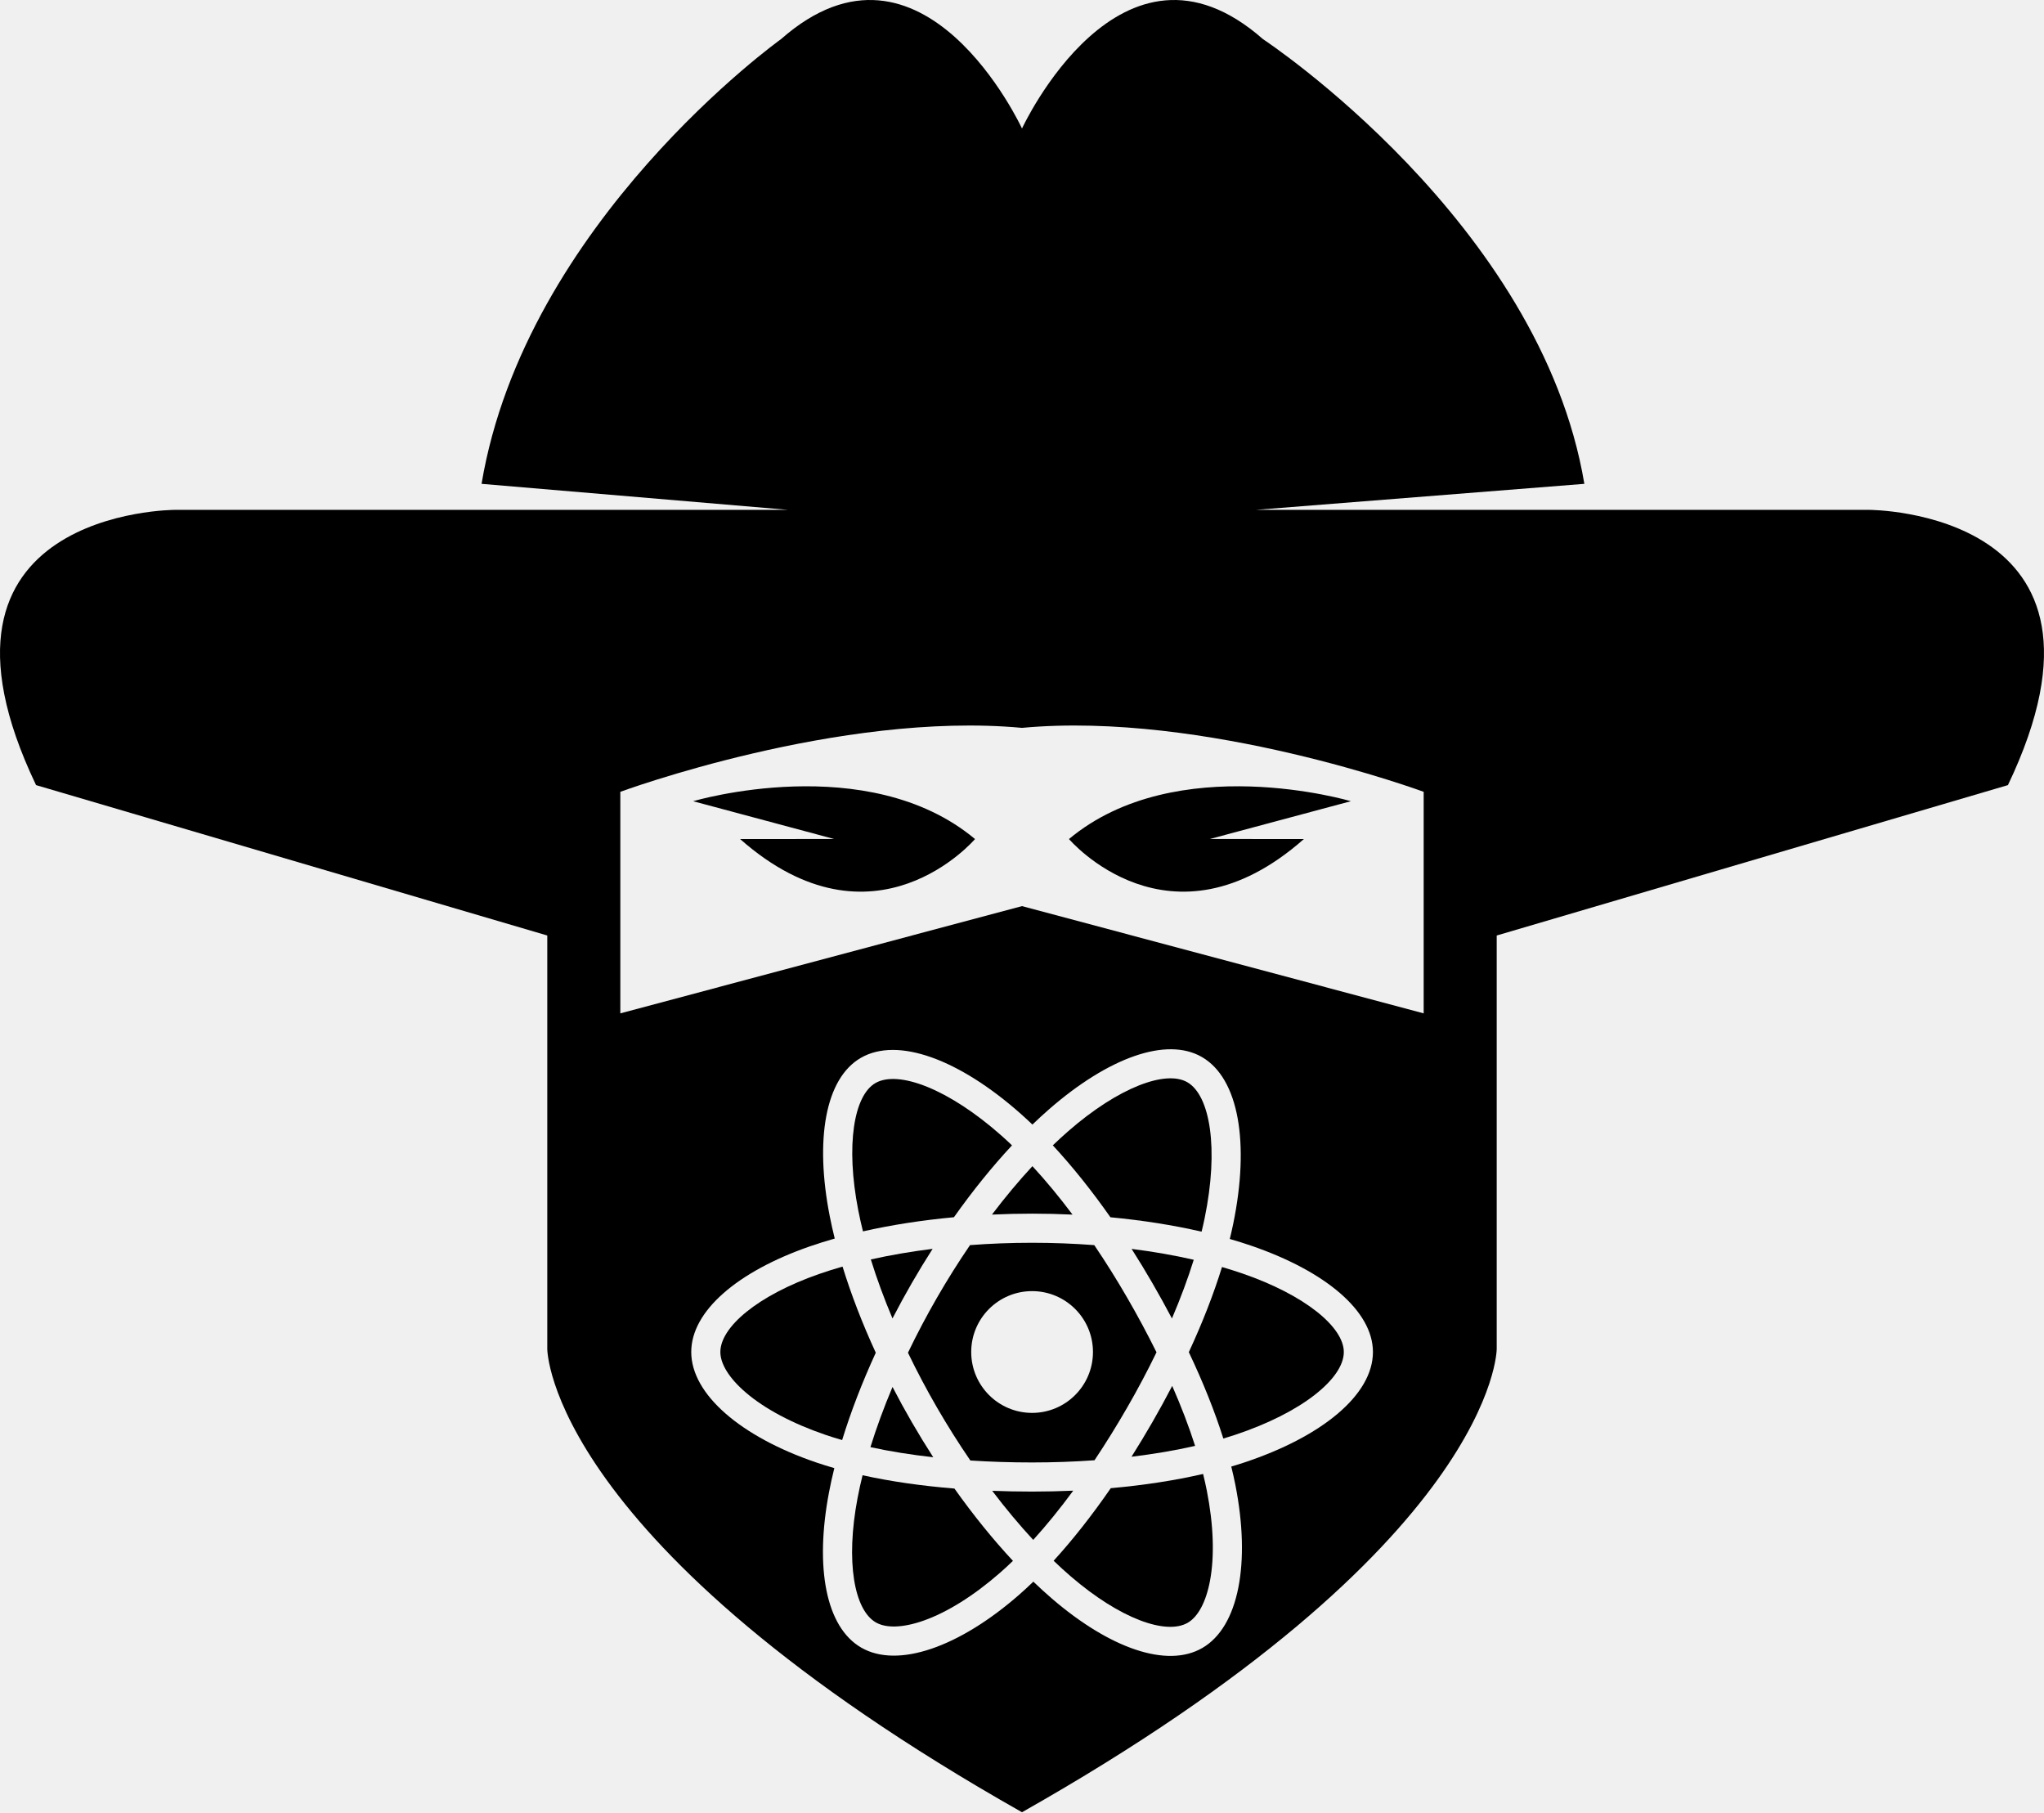
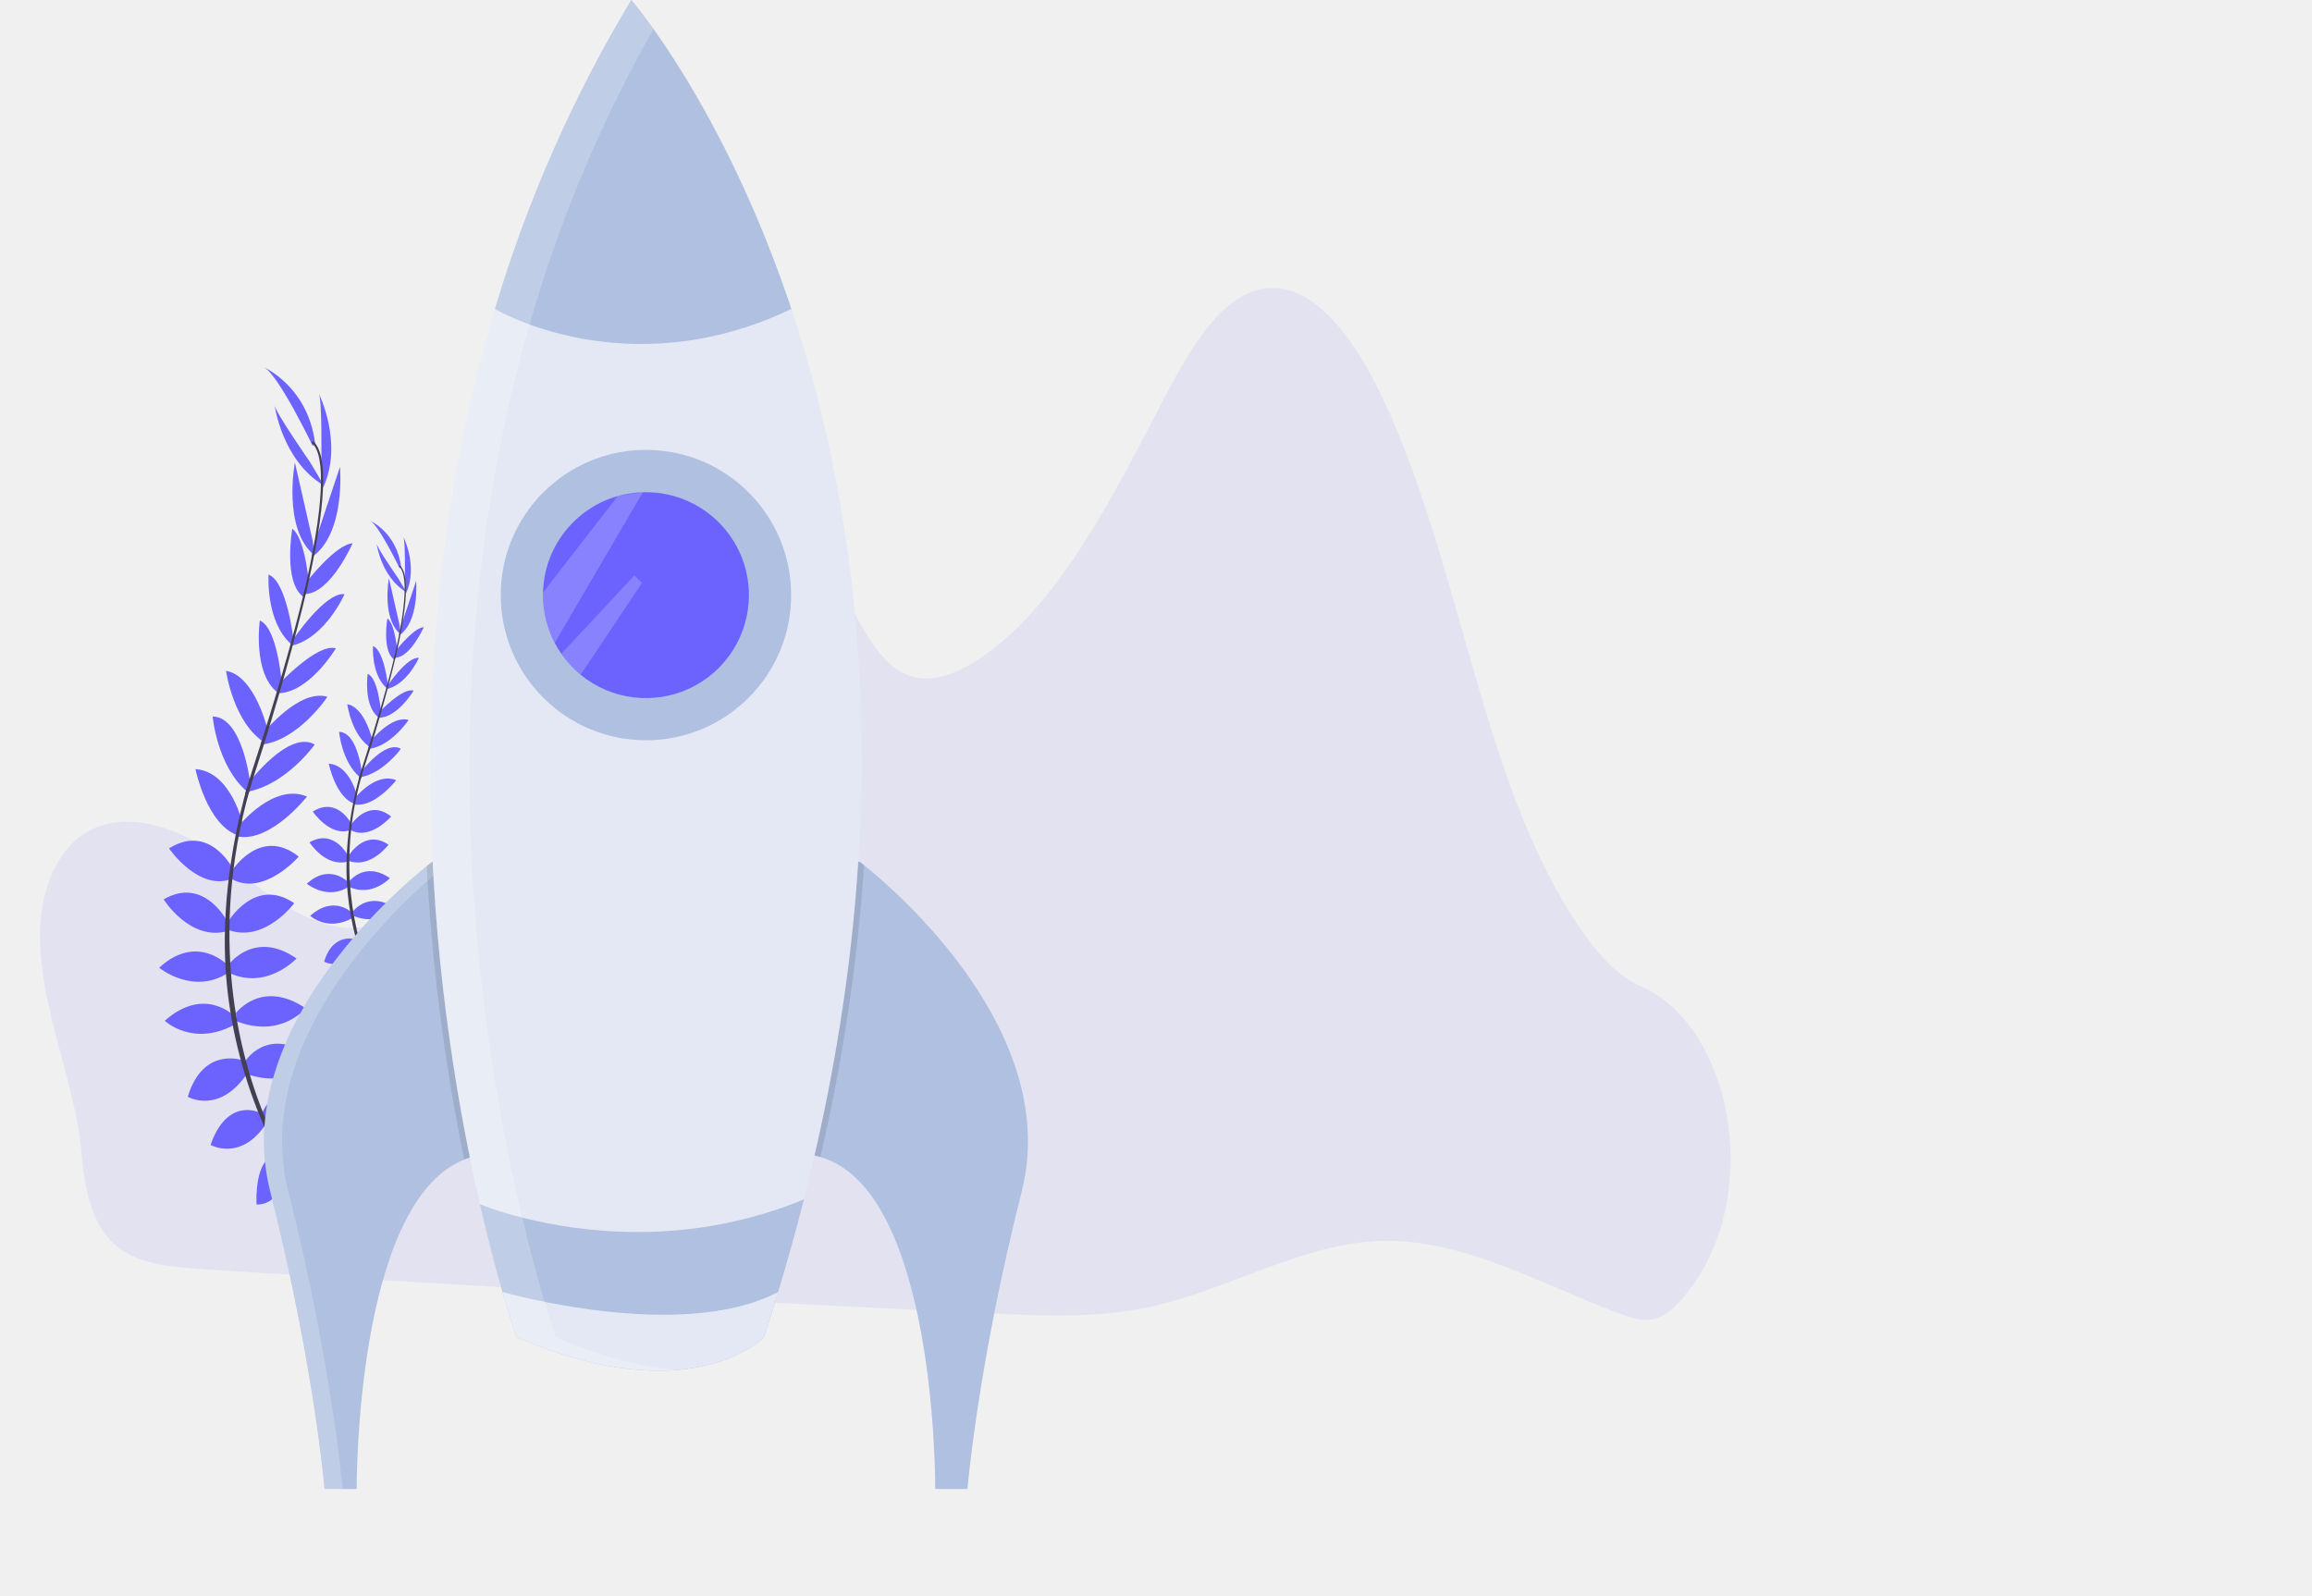
- <svg xmlns="http://www.w3.org/2000/svg" version="1.1" id="Layer_1" x="0px" y="0px" width="576.842px" height="511.328px" viewBox="0 0 576.842 511.328" enable-background="new 0 0 576.842 511.328" xml:space="preserve">
-   <rect x="-18.973" y="-57.239" display="none" fill="#CFCECE" width="613.389" height="613.389" />
-   <path d="M195.607,226.063l39.777,10.658l-26.518,0.019c37.883,33.406,66.295,0,66.295,0  C244.855,211.427,195.607,226.063,195.607,226.063z" />
-   <path d="M367.976,236.739l-26.519-0.019l39.778-10.658c0,0-49.249-14.636-79.556,10.677  C301.68,236.739,330.093,270.146,367.976,236.739z" />
+ <svg xmlns="http://www.w3.org/2000/svg" width="1140.56" height="787.27">
  <g>
-     <path d="M302.682,342.705c-3.734-4.975-7.53-9.562-11.321-13.667c-3.851,4.154-7.679,8.733-11.417,13.662   C287.52,342.346,295.106,342.347,302.682,342.705z" />
-     <path d="M330.813,391.038c-1.784,3.439-3.644,6.838-5.578,10.193c-1.904,3.302-3.873,6.566-5.906,9.79   c6.345-0.762,12.367-1.786,17.944-3.06C335.553,402.57,333.386,396.899,330.813,391.038z" />
-     <path d="M273.85,412.086c5.609,0.362,11.433,0.55,17.419,0.55c6.011,0,11.91-0.211,17.616-0.619   c3.238-4.861,6.316-9.827,9.231-14.891c2.939-5.091,5.696-10.285,8.267-15.572c-2.597-5.234-5.362-10.382-8.295-15.437   c-2.914-5.04-6.005-9.978-9.269-14.8c-5.72-0.436-11.594-0.664-17.55-0.664c-5.93,0-11.797,0.226-17.519,0.658   c-3.296,4.83-6.408,9.785-9.328,14.851v-0.001c-2.921,5.065-5.651,10.238-8.183,15.509c2.539,5.27,5.276,10.44,8.208,15.502   C267.393,402.26,270.529,407.234,273.85,412.086z M291.268,364.294c9.489,0,17.181,7.691,17.181,17.179   c0,9.488-7.691,17.179-17.181,17.179c-9.486,0-17.179-7.69-17.179-17.179C274.089,371.985,281.781,364.294,291.268,364.294z" />
-     <path d="M319.352,352.379c2.019,3.165,3.97,6.372,5.85,9.622c1.911,3.299,3.757,6.636,5.535,10.01   c2.432-5.696,4.499-11.252,6.156-16.566C331.37,354.184,325.49,353.154,319.352,352.379z" />
-     <path d="M263.199,352.364c-6.098,0.761-11.951,1.766-17.441,2.993c1.672,5.391,3.72,10.971,6.113,16.647   c1.733-3.358,3.544-6.675,5.431-9.948C259.191,358.779,261.158,355.547,263.199,352.364z" />
-     <path d="M339.104,347.521c0.312-1.27,0.6-2.544,0.865-3.824c4.047-19.648,1.541-34.631-4.899-38.346   c-6.05-3.489-19.323,1.392-33.526,13.753c-1.509,1.314-2.983,2.668-4.425,4.057c5.498,5.925,10.976,12.77,16.262,20.297   C322.455,344.309,331.123,345.679,339.104,347.521z" />
-     <path d="M263.375,411.168c-2.091-3.245-4.105-6.539-6.04-9.88c-1.896-3.274-3.714-6.594-5.454-9.954   c-2.445,5.798-4.537,11.499-6.235,16.983C251.132,409.513,257.075,410.465,263.375,411.168z" />
-     <path d="M350.58,359.302c-1.842-0.634-3.752-1.234-5.719-1.805c-2.367,7.658-5.526,15.749-9.362,24.017   c4.019,8.467,7.306,16.664,9.741,24.371c1.1-0.325,2.18-0.662,3.23-1.01h0.001c19.042-6.311,30.77-15.965,30.77-23.402   C379.241,374.49,368.383,365.429,350.58,359.302z" />
-     <path d="M243.539,347.436c7.962-1.804,16.624-3.151,25.671-3.989c5.277-7.447,10.799-14.279,16.389-20.28   c-0.965-0.923-1.928-1.814-2.887-2.666c-15.001-13.319-29.232-18.632-35.669-14.905c-6.042,3.497-8.443,17.436-4.827,35.914   C242.607,343.494,243.048,345.471,243.539,347.436z" />
-     <path d="M291.269,420.853c-3.817,0-7.573-0.073-11.256-0.218c3.795,5.001,7.68,9.649,11.575,13.853   c3.765-4.145,7.547-8.8,11.294-13.892C299.065,420.766,295.19,420.853,291.269,420.853z" />
-     <path d="M527.504,143.86H354.376l92.748-7.344c-12.368-73.872-90.688-125.468-90.688-125.468   c-40.077-35.281-68.016,25.212-68.016,25.212s-27.937-60.493-68.016-25.212c0,0-72.137,51.596-84.503,125.468l86.565,7.344H49.338   c0,0-76.259,0-39.162,77.661l144.274,42.434v116.676c0,0,0,54.931,133.97,130.697c133.97-75.767,133.97-130.697,133.97-130.697   V263.955l144.274-42.434C603.762,143.86,527.504,143.86,527.504,143.86z M351.057,412.675c-1.166,0.388-2.361,0.758-3.579,1.117   c0.435,1.748,0.822,3.464,1.154,5.143c4.354,21.993,1.001,40.069-9.318,46.044c-9.99,5.783-26.14,0.102-42.49-13.968   c-1.776-1.533-3.511-3.115-5.2-4.745c-1.34,1.297-2.68,2.534-4.015,3.7c-16.88,14.756-34.214,20.876-44.543,14.921   c-10-5.769-13.142-22.595-9.118-43.787c0.44-2.303,0.944-4.593,1.511-6.868c-1.748-0.498-3.482-1.041-5.202-1.626   c-21.216-7.251-35.179-19.209-35.179-31.133c0-11.543,13.008-22.673,33.376-29.774c2.276-0.793,4.656-1.539,7.12-2.239   c-0.527-2.111-1.001-4.235-1.422-6.371c-4.22-21.567-1.25-38.802,8.775-44.605c10.457-6.054,27.871,0.445,45.244,15.872   c1.08,0.962,2.144,1.943,3.188,2.944c1.56-1.506,3.157-2.971,4.79-4.396c16.577-14.427,32.991-20.461,43.026-14.672   c10.467,6.034,13.532,24.367,8.845,47.122c-0.293,1.415-0.612,2.823-0.957,4.225c2.081,0.6,4.146,1.25,6.193,1.951   c20.778,7.153,34.204,18.358,34.204,29.943C387.459,393.555,373.111,405.368,351.057,412.675z M401.778,285.923l-113.357-30.259   l-113.357,30.259v-62.508c0,0,61.83-22.833,113.357-18.046c51.527-4.788,113.357,18.046,113.357,18.046V285.923z" />
-     <path d="M339.528,415.878c-7.969,1.841-16.755,3.19-26.056,4.017c-5.287,7.653-10.705,14.547-16.126,20.477   c1.619,1.558,3.234,3.03,4.838,4.409c13.981,12.032,26.948,16.595,33.011,13.084c2.85-1.647,5.153-5.766,6.299-11.941   c1.276-6.873,1-15.666-0.924-25.392C340.269,419.013,339.92,417.462,339.528,415.878z" />
-     <path d="M237.78,357.375c-2.227,0.631-4.435,1.325-6.622,2.085c-17.419,6.072-27.864,15.008-27.864,22.013   c0,3.293,2.411,7.35,7.181,11.437c5.311,4.546,13.058,8.713,22.438,11.92c1.571,0.533,3.154,1.029,4.75,1.486   c2.43-7.922,5.632-16.24,9.493-24.643C243.346,373.395,240.188,365.206,237.78,357.375z" />
-     <path d="M243.426,416.245c-0.527,2.115-0.996,4.246-1.405,6.388c-3.44,18.122-0.919,31.634,5.15,35.134   c2.852,1.645,7.57,1.584,13.493-0.508h0.001c6.592-2.328,14.071-6.957,21.536-13.481c1.249-1.095,2.471-2.222,3.665-3.376   c-5.618-6.028-11.192-12.913-16.514-20.403C260.029,419.242,251.306,417.988,243.426,416.245z" />
+     <rect fill="none" id="canvas_background" height="402" width="582" y="-1" x="-1" />
+   </g>
+   <g>
+     <path stroke="null" id="svg_1" opacity="0.1" fill="#6c63ff" d="m26.543,429.275c15.626,-32.93 50.963,-27.19 76.022,-10s50.064,42.85 77.642,37.92c23.253,-4.16 42.321,-30.32 52.622,-60.5s13.324,-64.21 16.223,-97.54q5.464,-62.81 10.921,-125.7c1.333,-15.33 2.907,-31.51 9.588,-43.64c8.828,-16 25.013,-20.92 38.856,-16.11s25.648,17.71 35.748,32.1c32.353,46.08 50.684,108.37 78.968,159.65c5.759,10.44 12.262,20.76 20.866,25.8c12.402,7.25 26.64,2.12 38.755,-5.95c39.53,-26.29 66.085,-79.94 92.183,-130c12.696,-24.33 28.175,-50.35 49.297,-53c22.222,-2.85 41.515,21.58 54.575,47.45c41.918,83.24 50.901,196.88 101.539,269.48c6.286,9 13.223,17.32 21.215,22.91a54.761,70.65 0 0 0 8.216,4.65c44.181,19.73 58.908,98.93 26.23,145.89c-0.705,1 -1.426,2 -2.155,3c-4.852,6.61 -10.348,12.86 -16.905,14.83c-6.1,1.82 -12.402,-0.28 -18.447,-2.55c-38.647,-14.55 -76.828,-36.79 -116.785,-35.71c-38.879,1 -75.759,24.17 -114.204,32.51c-25.85,5.61 -52.149,4.49 -78.286,3.28q-130.574,-6.06 -261.094,-14.1c-43.189,-2.56 -86.393,-5 -129.574,-7.85c-33.267,-2.23 -54.459,-7.14 -58.319,-56.95c-3.379,-43.62 -33.733,-97.63 -13.696,-139.87z" />
+     <path id="svg_3" fill="#6c63ff" d="m148.74,586.77s13.2,-3 21.85,5.87c0,0 -5.56,5 -18.64,-0.54l-3.21,-5.33z" />
+     <path id="svg_4" fill="#6c63ff" d="m147.28,586.64s-7.82,11.08 -2.86,22.45c0,0 6.76,-3.25 6.57,-17.45l-3.71,-5z" />
+     <path id="svg_5" fill="#6c63ff" d="m138.48,569.94s4.69,-10.15 27,2.12c0,0 -2.4,6.78 -11.88,6.88s-12.32,-4.01 -15.12,-9z" />
+     <path id="svg_6" fill="#6c63ff" d="m137.06,569.32s-11.17,-0.52 -10.54,24.92c0,0 7.13,1 11.58,-7.38s2.09,-12.71 -1.04,-17.54z" />
+     <path id="svg_7" fill="#6c63ff" d="m129.28,549.52s5,-17.68 28.47,-6.88c0,0 -4.1,16.19 -25.8,12.64l-2.67,-5.76z" />
+     <path id="svg_8" fill="#6c63ff" d="m120.57,524.18s10.58,-18.24 32.49,-3.44c0,0 -6.19,16.87 -30.29,9.55l-2.2,-6.11z" />
+     <path id="svg_9" fill="#6c63ff" d="m116.43,499.78s12.63,-16.95 34.36,-2.31c0,0 -12.06,14.94 -34.09,6.4l-0.27,-4.09z" />
+     <path id="svg_10" fill="#6c63ff" d="m112.69,476.06s12.76,-17.66 33.59,-3.15c0,0 -14.68,15.83 -33.33,7.07l-0.26,-3.92z" />
+     <path id="svg_11" fill="#6c63ff" d="m112.51,454.8s13.15,-22.53 32.65,-9.17c0,0 -14.42,19.57 -32.37,13.26l-0.28,-4.09z" />
+     <path id="svg_12" fill="#6c63ff" d="m114.28,429.82s14,-22.4 33.09,-7.18c0,0 -17.1,19.75 -32.87,11.15l-0.22,-3.97z" />
+     <path id="svg_13" fill="#6c63ff" d="m117.91,407.36s17,-21.31 33.55,-14.37c0,0 -17.68,22.6 -34,19.76l0.45,-5.39z" />
+     <path id="svg_14" fill="#6c63ff" d="m122.91,385.96s19.54,-26 32.37,-18.62c0,0 -14.31,20.09 -33.58,23.35l1.21,-4.73z" />
+     <path id="svg_15" fill="#6c63ff" d="m130.53,361.02s17.17,-21.32 31,-17.24c0,0 -14.45,21.89 -33.1,23.68l2.1,-6.44z" />
+     <path id="svg_16" fill="#6c63ff" d="m137.38,337.71s19.18,-20.6 28.31,-17.82c0,0 -13.35,22.36 -28.92,22.15l0.61,-4.33z" />
+     <path id="svg_17" fill="#6c63ff" d="m144.15,316.15s16.09,-24.15 25.82,-23c0,0 -9.31,21.19 -25.66,25.33l-0.16,-2.33z" />
+     <path id="svg_18" fill="#6c63ff" d="m151.14,287.24s14.39,-18.66 22.81,-19.18c0,0 -10.71,24.34 -23.07,25l0.26,-5.82z" />
+     <path id="svg_19" fill="#6c63ff" d="m155.14,268.03l12.58,-37.69s3,33.1 -14,44.62l1.42,-6.93z" />
+     <path id="svg_20" fill="#6c63ff" d="m158.53,227.17s0.44,-30.79 -1.33,-33.17c0,0 12.47,24.74 2.14,46.71l-0.81,-13.54z" />
+     <path id="svg_21" fill="#6c63ff" d="m128.64,549.15s-16.26,-8.62 -24.77,15.73c0,0 14.5,8.28 27,-9.81l-2.23,-5.92z" />
+     <path id="svg_22" fill="#6c63ff" d="m120,523.23s-19.72,-7.45 -27.35,17.88c0,0 15.47,9.15 29.51,-11.76l-2.16,-6.12z" />
+     <path id="svg_23" fill="#6c63ff" d="m115.64,501.31s-14.79,-15.11 -34.36,2.33c0,0 13.94,13.19 34.63,1.79l-0.27,-4.12z" />
+     <path id="svg_24" fill="#6c63ff" d="m112.22,476.1s-15,-15.81 -33.71,1.36c0,0 16.66,13.73 34,2.55l-0.29,-3.91z" />
+     <path id="svg_25" fill="#6c63ff" d="m112.55,455.4s-11.36,-23.47 -31.83,-11.67c0,0 12.86,20.63 31.24,15.74l0.59,-4.07z" />
+     <path id="svg_26" fill="#6c63ff" d="m115.45,429.64s-11.33,-23.9 -32.06,-11.07c0,0 14.66,21.61 31.34,14.93l0.72,-3.86z" />
+     <path id="svg_27" fill="#6c63ff" d="m119.98,407.34s-5.64,-26.65 -23.55,-27.87c0,0 5.68,28.13 21.51,32.88l2.04,-5.01z" />
+     <path id="svg_28" fill="#6c63ff" d="m123.37,385.98s-3.67,-32.31 -18.46,-32.46c0,0 2.15,24.57 17.11,37.15l1.35,-4.69z" />
+     <path id="svg_29" fill="#6c63ff" d="m132,359.99s-6.21,-26.66 -20.47,-29c0,0 3.5,26 19.53,35.72l0.94,-6.72z" />
+     <path id="svg_30" fill="#6c63ff" d="m139.06,337.79s-2,-28.07 -10.9,-31.62c0,0 -3.61,25.78 8.65,35.38l2.25,-3.76z" />
+     <path id="svg_31" fill="#6c63ff" d="m144.79,315.8s-3.15,-28.85 -12.31,-32.32c0,0 -1.5,23.09 11.1,34.3l1.21,-1.98z" />
+     <path id="svg_32" fill="#6c63ff" d="m152.54,289.46s-1.64,-23.51 -8.35,-28.61c0,0 -4.58,26.19 5.35,33.56l3,-4.95z" />
+     <path id="svg_33" fill="#6c63ff" d="m154.28,266.92l-8.8,-38.74s-6.23,32.64 9.57,45.78l-0.77,-7.04z" />
+     <path id="svg_34" fill="#6c63ff" d="m152.91,227.92s-17.63,-25.28 -17.49,-28.22c0,0 3.54,27.48 24.41,39.89l-6.92,-11.67z" />
+     <path id="svg_35" fill="#6c63ff" d="m154.28,220.03s-17.46,-36.39 -24.43,-39c0,0 22.09,9.43 25.61,37.8l-1.18,1.2z" />
+     <path id="svg_36" fill="#444053" d="m150.82,293.25l-1,-0.25c9.85,-42 11.24,-68.48 3.9,-74.56l0.68,-0.82c7.74,6.44 6.52,32.6 -3.58,75.63z" />
+     <path id="svg_37" fill="#444053" d="m122.54,391.91l-1.55,-0.43c1.09,-3.86 2.27,-7.79 3.53,-11.66c11,-33.72 20.14,-65 25.75,-88.94l1.27,-0.75c-5.62,24 -14.51,56.43 -25.49,90.18c-1.25,3.86 -2.43,7.76 -3.51,11.6z" />
+     <path id="svg_38" fill="#444053" d="m169.59,616.31c-0.22,-0.21 -22.22,-21.87 -39.12,-60.24a232.37,232.37 0 0 1 -18.61,-70.77c-3,-30.53 1.1,-65.13 10,-96.9l1.28,1.32c-20,71.31 -6.19,130.34 9.23,165.4c16.73,38 38.48,59.45 38.7,59.66l-1.48,1.53z" />
+     <path id="svg_39" fill="#6c63ff" d="m193.81,502.1s8,-1.83 13.22,3.55c0,0 -3.37,3 -11.27,-0.33l-1.95,-3.22z" />
+     <path id="svg_40" fill="#6c63ff" d="m192.94,502.03s-4.72,6.7 -1.72,13.57c0,0 4.08,-2 4,-10.55l-2.28,-3.02z" />
+     <path id="svg_41" fill="#6c63ff" d="m187.62,491.92s2.83,-6.13 16.3,1.29c0,0 -1.45,4.09 -7.18,4.15s-7.41,-2.42 -9.12,-5.44z" />
+     <path id="svg_42" fill="#6c63ff" d="m186.76,491.55s-6.76,-0.31 -6.38,15.06c0,0 4.31,0.6 7,-4.46s1.27,-7.68 -0.62,-10.6z" />
+     <path id="svg_43" fill="#6c63ff" d="m182.03,479.58s3.07,-10.69 17.23,-4.18c0,0 -2.47,9.79 -15.59,7.64l-1.64,-3.46z" />
+     <path id="svg_44" fill="#6c63ff" d="m176.79,464.26s6.39,-11 19.64,-2.08c0,0 -3.75,10.2 -18.31,5.77l-1.33,-3.69z" />
+     <path id="svg_45" fill="#6c63ff" d="m174.28,449.51s7.64,-10.25 20.77,-1.4c0,0 -7.28,9 -20.6,3.87l-0.17,-2.47z" />
+     <path id="svg_46" fill="#6c63ff" d="m172.02,435.17s7.72,-10.68 20.31,-1.9c0,0 -8.87,9.57 -20.15,4.27l-0.16,-2.37z" />
+     <path id="svg_47" fill="#6c63ff" d="m171.92,422.31s8,-13.61 19.73,-5.54c0,0 -8.72,11.83 -19.57,8l-0.16,-2.46z" />
+     <path id="svg_48" fill="#6c63ff" d="m172.96,407.22s8.49,-13.55 20,-4.38c0,0 -10.34,11.94 -19.88,6.74l-0.12,-2.36z" />
+     <path id="svg_49" fill="#6c63ff" d="m175.18,393.64s10.27,-12.88 20.28,-8.68c0,0 -10.69,13.66 -20.53,11.94l0.25,-3.26z" />
+     <path id="svg_50" fill="#6c63ff" d="m178.2,380.7s11.81,-15.71 19.57,-11.26c0,0 -8.65,12.15 -20.3,14.12l0.73,-2.86z" />
+     <path id="svg_51" fill="#6c63ff" d="m182.81,365.64s10.38,-12.89 18.76,-10.42c0,0 -8.73,13.23 -20,14.31l1.24,-3.89z" />
+     <path id="svg_52" fill="#6c63ff" d="m186.95,351.53s11.59,-12.45 17.11,-10.77c0,0 -8.06,13.51 -17.48,13.39l0.37,-2.62z" />
+     <path id="svg_53" fill="#6c63ff" d="m191.04,338.5s9.73,-14.6 15.61,-13.92c0,0 -5.62,12.81 -15.51,15.32l-0.1,-1.4z" />
+     <path id="svg_54" fill="#6c63ff" d="m195.28,321.02s8.7,-11.28 13.79,-11.6c0,0 -6.48,14.72 -13.95,15.09l0.16,-3.49z" />
+     <path id="svg_55" fill="#6c63ff" d="m197.69,309.4l7.59,-22.76s1.8,20 -8.49,27l0.9,-4.24z" />
+     <path id="svg_56" fill="#6c63ff" d="m199.74,284.7s0.26,-18.61 -0.81,-20.05c0,0 7.54,14.95 1.29,28.24l-0.48,-8.19z" />
+     <path id="svg_57" fill="#6c63ff" d="m181.66,479.36s-9.82,-5.22 -15,9.5c0,0 8.77,5 16.33,-5.92l-1.33,-3.58z" />
+     <path id="svg_58" fill="#6c63ff" d="m176.45,463.64s-11.93,-4.5 -16.54,10.81c0,0 9.35,5.53 17.84,-7.1l-1.3,-3.71z" />
+     <path id="svg_59" fill="#6c63ff" d="m173.8,450.43s-8.93,-9.13 -20.77,1.4c0,0 8.43,8 20.94,1.08l-0.17,-2.48z" />
+     <path id="svg_60" fill="#6c63ff" d="m171.74,435.19s-9.07,-9.55 -20.38,0.83c0,0 10.07,8.29 20.54,1.54l-0.16,-2.37z" />
+     <path id="svg_61" fill="#6c63ff" d="m171.94,422.64s-6.87,-14.19 -19.25,-7.06c0,0 7.78,12.47 18.89,9.52l0.36,-2.46z" />
+     <path id="svg_62" fill="#6c63ff" d="m173.69,407.09s-6.85,-14.45 -19.41,-6.69c0,0 8.86,13.07 18.95,9l0.46,-2.31z" />
+     <path id="svg_63" fill="#6c63ff" d="m176.43,393.64s-3.41,-16.12 -14.24,-16.85c0,0 3.43,17 13,19.87l1.24,-3.02z" />
+     <path id="svg_64" fill="#6c63ff" d="m178.48,380.71s-2.2,-19.53 -11.2,-19.63c0,0 1.3,14.86 10.34,22.47l0.86,-2.84z" />
+     <path id="svg_65" fill="#6c63ff" d="m183.69,365s-3.75,-16.12 -12.37,-17.54c0,0 2.12,15.71 11.81,21.59l0.56,-4.05z" />
+     <path id="svg_66" fill="#6c63ff" d="m187.96,351.58s-1.23,-17 -6.58,-19.12c0,0 -2.19,15.59 5.22,21.39l1.36,-2.27z" />
+     <path id="svg_67" fill="#6c63ff" d="m191.43,338.28s-1.9,-17.44 -7.44,-19.54c0,0 -0.91,14 6.71,20.74l0.73,-1.2z" />
+     <path id="svg_68" fill="#6c63ff" d="m196.11,322.36s-1,-14.21 -5,-17.3c0,0 -2.77,15.84 3.23,20.29l1.77,-2.99z" />
+     <path id="svg_69" fill="#6c63ff" d="m197.19,308.73l-5.32,-23.42s-3.77,19.74 5.78,27.68l-0.46,-4.26z" />
+     <path id="svg_70" fill="#6c63ff" d="m196.34,285.16s-10.65,-15.27 -10.57,-17.06c0,0 2.13,16.61 14.75,24.11l-4.18,-7.05z" />
+     <path id="svg_71" fill="#6c63ff" d="m197.14,280.38s-10.56,-22 -14.77,-23.55c0,0 13.36,5.7 15.48,22.86l-0.71,0.69z" />
+     <path id="svg_72" fill="#444053" d="m195.07,324.64l-0.63,-0.15c6,-25.39 6.8,-41.4 2.36,-45.07l0.41,-0.5c4.71,3.9 3.97,19.72 -2.14,45.72z" />
+     <path id="svg_73" fill="#444053" d="m177.98,384.3l-0.94,-0.27c0.66,-2.33 1.38,-4.7 2.14,-7c6.63,-20.39 12.17,-39.3 15.56,-53.77l0.77,-0.46c-3.4,14.5 -8.77,34.12 -15.41,54.53c-0.76,2.31 -1.47,4.64 -2.12,6.97z" />
+     <path id="svg_74" fill="#444053" d="m206.42,519.96c-0.13,-0.13 -13.43,-13.22 -23.65,-36.42a140.72,140.72 0 0 1 -11.25,-42.78c-1.83,-18.46 0.67,-39.38 6.06,-58.59l0.77,0.8c-12.09,43.11 -3.74,78.8 5.58,100c10.12,23 23.26,35.93 23.4,36.06l-0.91,0.93z" />
+     <path id="svg_75" fill="#afc0e0" d="m236.5,569.96a38.24,38.24 0 0 0 -7.5,2.14c-53.94,21.54 -53.04,162.54 -53.04,162.54l-15.88,0s-5,-60.51 -26.79,-146.84c-19.63,-77.67 60.88,-147.28 77.23,-160.48c1.84,-1.47 2.86,-2.25 2.86,-2.25c81.09,29.8 23.12,144.89 23.12,144.89z" />
+     <path id="svg_76" opacity="0.2" fill="#fff" d="m219.28,427.52c-1.87,-0.86 -3.8,-1.68 -5.85,-2.43c0,0 -1,0.78 -2.86,2.25c-16.35,13.2 -96.86,82.81 -77.23,160.48c21.79,86.33 26.74,146.82 26.74,146.82l8.93,0s-4.95,-60.51 -26.79,-146.84c-19.55,-77.31 60.18,-146.66 77.06,-160.28z" />
+     <path id="svg_77" fill="#afc0e0" d="m504.04,587.82c-21.84,86.33 -26.76,146.82 -26.76,146.82l-15.91,0s1,-147.36 -56.73,-163.81a31.53,31.53 0 0 0 -3.81,-0.89s-58,-115.09 23.12,-144.87c0,0 0.82,0.61 2.3,1.8c15.03,12.03 97.64,82.38 77.79,160.95z" />
+     <path id="svg_78" opacity="0.1" d="m236.5,569.96a38.24,38.24 0 0 0 -7.5,2.14a979.21,979.21 0 0 1 -18.48,-144.76c1.84,-1.47 2.86,-2.25 2.86,-2.25c81.09,29.78 23.12,144.87 23.12,144.87z" />
+     <path id="svg_79" opacity="0.1" d="m426.28,426.89a901,901 0 0 1 -21.61,144a31.53,31.53 0 0 0 -3.81,-0.89s-58,-115.09 23.12,-144.87c-0.03,-0.04 0.79,0.57 2.3,1.76z" />
+     <path id="svg_80" fill="#e3e8f4" d="m396.59,591.78q-8.4,33.14 -19.69,68s-35.72,37.21 -122,0c0,0 -8.62,-24.3 -18.1,-65.61c-20.87,-90.83 -45.9,-263.92 7.43,-441.71a661.75,661.75 0 0 1 67.18,-152.46s45.56,52.31 79,152.43s54.72,248.07 6.18,439.35z" />
+     <circle id="svg_81" fill="#afc0e0" r="71.63" cy="293.6" cx="318.66" />
+     <path id="svg_82" fill="#6c63ff" d="m369.46,293.64a50.8,50.8 0 0 1 -83,39.29a51.33,51.33 0 0 1 -9.52,-10.33a50,50 0 0 1 -3.28,-5.39a50.7,50.7 0 0 1 -5.79,-23.57c0,-0.41 0,-0.81 0,-1.21a50.86,50.86 0 0 1 37,-47.72a52.53,52.53 0 0 1 12.24,-1.86l1.52,0a50.8,50.8 0 0 1 50.83,50.79z" />
+     <path id="svg_83" fill="#afc0e0" d="m390.4,152.43c-81.27,38.91 -146.22,0 -146.22,0a661.75,661.75 0 0 1 67.23,-152.43s45.56,52.31 78.99,152.43z" />
+     <path id="svg_84" fill="#afc0e0" d="m396.59,591.78q-5.7,22.44 -12.7,45.65q-3.32,11.07 -7,22.32s-35.72,37.21 -122,0c0,0 -2.8,-7.89 -7,-22.32c-3.14,-10.9 -7.05,-25.51 -11.13,-43.29c0,0 32.12,13.71 77.71,13.71a214.11,214.11 0 0 0 82.12,-16.07z" />
+     <path id="svg_85" fill="#e3e8f4" d="m383.89,637.43q-3.32,11.07 -7,22.32s-35.72,37.21 -122,0c0,0 -2.8,-7.89 -7,-22.32c-0.01,0 87.93,25.3 136,0z" />
+     <path id="svg_86" opacity="0.2" fill="#fff" d="m304.9,244.64l-0.11,0.08l-36.9,47.64c0,0.4 0,0.8 0,1.21a50.7,50.7 0 0 0 5.79,23.57l43.48,-74.36l-12.26,1.86z" />
+     <path id="svg_87" opacity="0.2" fill="#fff" d="m316.68,287.64l-30.22,45.25a51.33,51.33 0 0 1 -9.52,-10.33l36,-38.64l3.74,3.72z" />
+     <path id="svg_88" opacity="0.2" fill="#fff" d="m274.2,659.76s-8.62,-24.31 -18.1,-65.61c-20.87,-90.84 -45.9,-263.93 7.43,-441.72a664.18,664.18 0 0 1 58.85,-138.09c-6.77,-9.49 -11,-14.33 -11,-14.33a661.68,661.68 0 0 0 -67.2,152.42c-53.33,177.79 -28.3,350.88 -7.43,441.72c9.48,41.3 18.1,65.61 18.1,65.61c34.09,14.69 60.28,17.77 79.5,16.13c-16.42,-1.25 -36.36,-5.88 -60.15,-16.13z" />
+     <rect id="svg_131" opacity="0.1" transform="rotate(-42.05 438.59,1192) " ry="12.62" rx="12.62" height="69.8" width="61.42" y="1157.1" x="407.88" />
  </g>
</svg>
